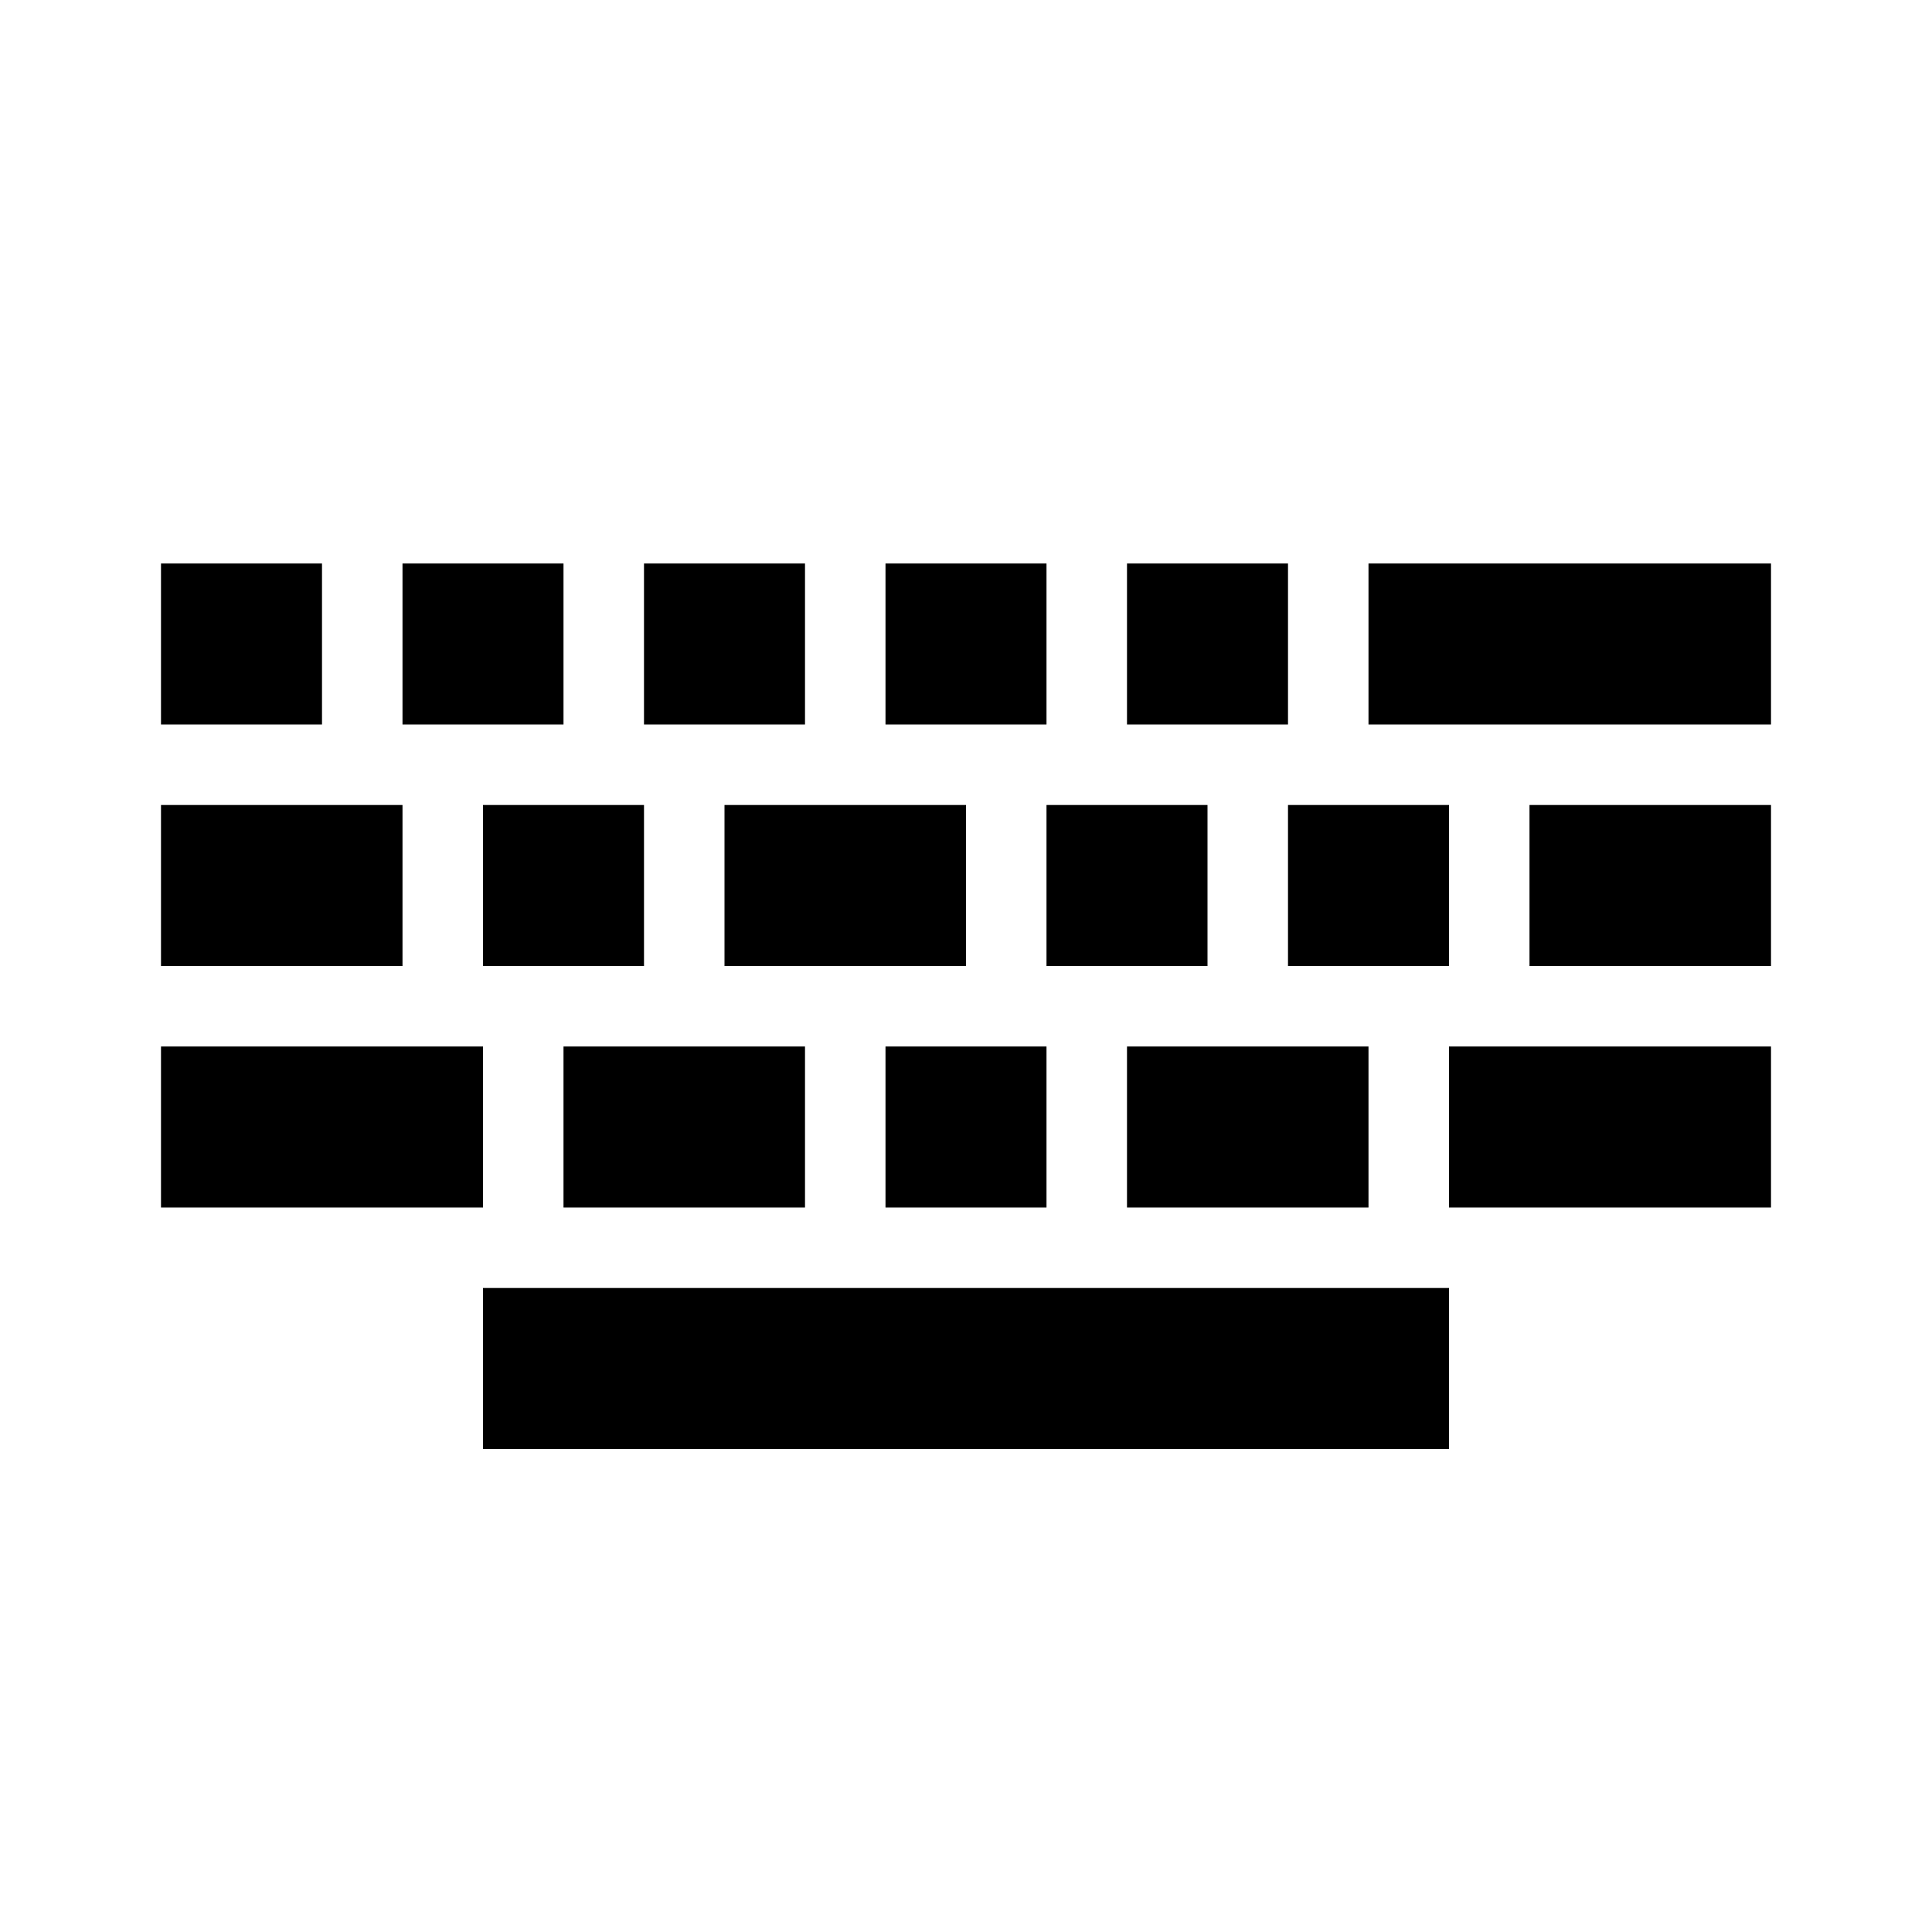
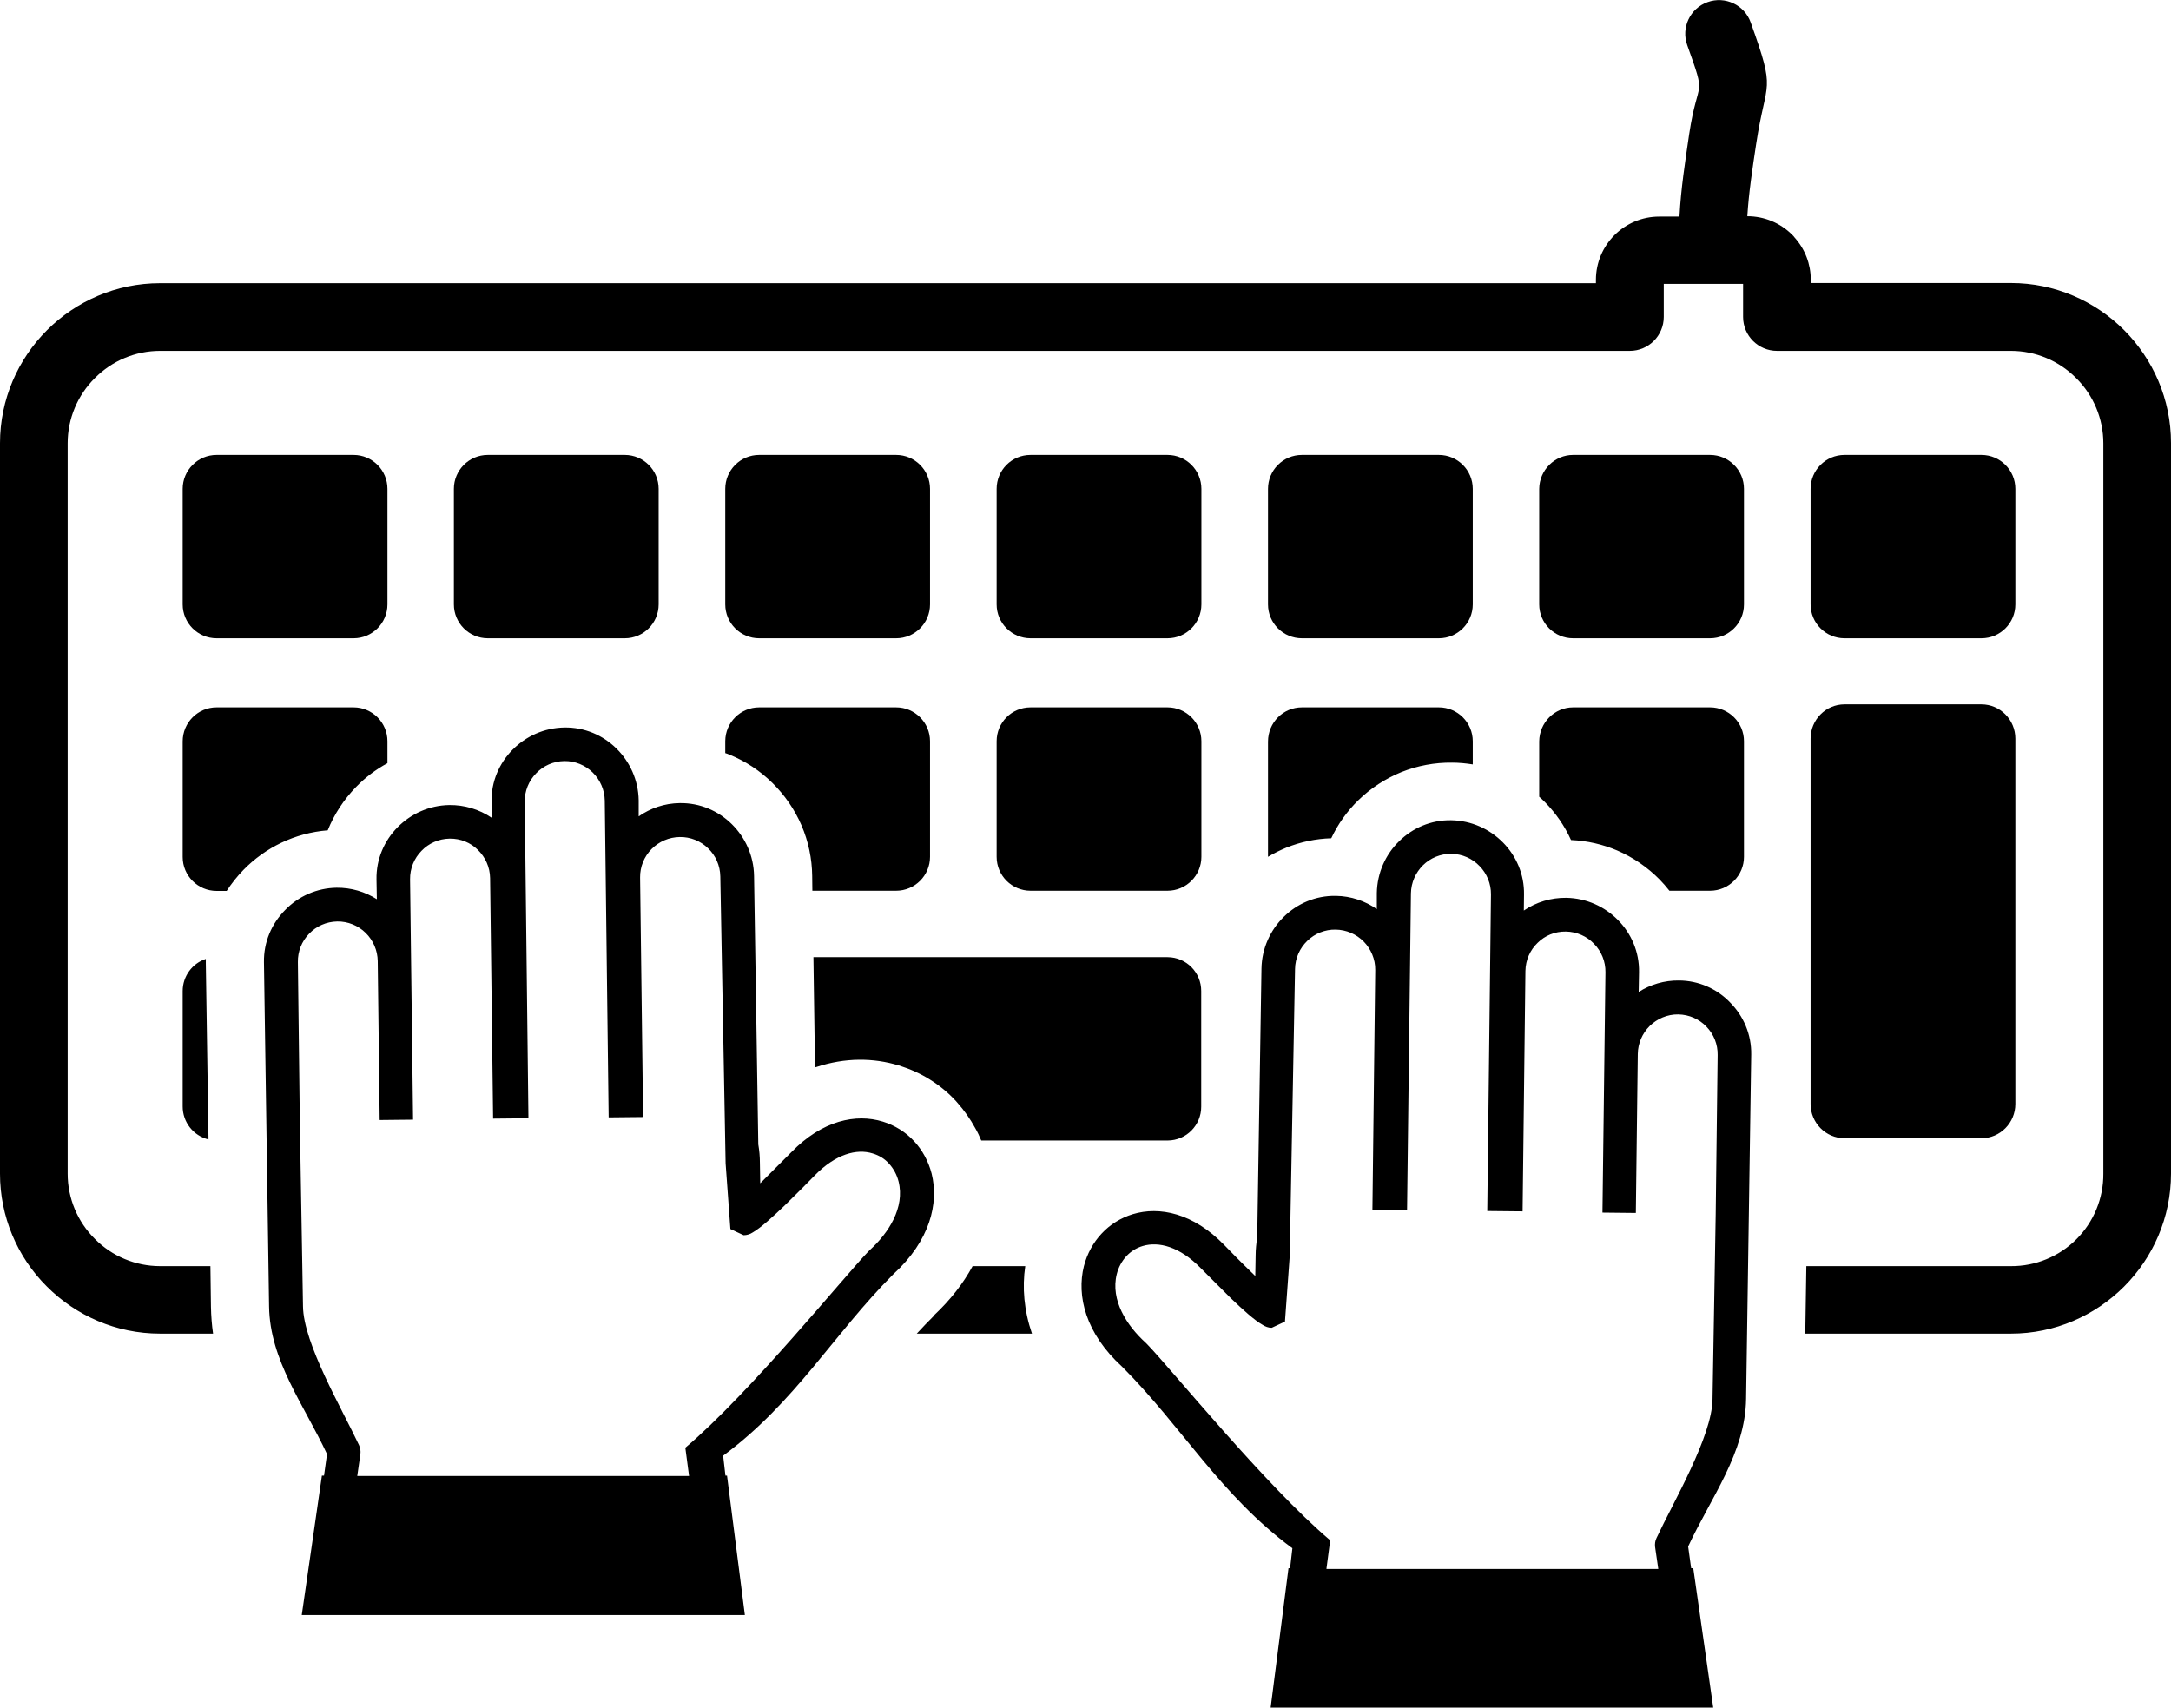
- <svg xmlns="http://www.w3.org/2000/svg" version="1.1" width="24" height="24" viewBox="0 0 24 24">
-   <path d="M6,16H18V18H6V16M6,13V15H2V13H6M7,15V13H10V15H7M11,15V13H13V15H11M14,15V13H17V15H14M18,15V13H22V15H18M2,10H5V12H2V10M19,12V10H22V12H19M18,12H16V10H18V12M8,12H6V10H8V12M12,12H9V10H12V12M15,12H13V10H15V12M2,9V7H4V9H2M5,9V7H7V9H5M8,9V7H10V9H8M11,9V7H13V9H11M14,9V7H16V9H14M17,9V7H22V9H17Z" />
+ <svg xmlns="http://www.w3.org/2000/svg" viewBox="0 0 122.88 96.67">
+   <path d="M19.05 50.25c.83-.01 1.62.23 2.28.65l-.02-1.12c-.02-1.15.44-2.19 1.19-2.95s1.78-1.24 2.93-1.26a4.18 4.18 0 0 1 2.4.72l-.01-.9c-.02-1.15.44-2.19 1.19-2.95s1.78-1.24 2.93-1.26 2.19.44 2.95 1.19 1.24 1.78 1.26 2.93v.91c.66-.46 1.46-.74 2.32-.75 1.15-.02 2.19.44 2.95 1.19s1.24 1.78 1.26 2.93l.24 15.2c.06.35.09.69.09 1.04h0l.02 1.16.1-.1 1.66-1.66c1.75-1.8 3.66-2.2 5.18-1.73.68.21 1.29.59 1.76 1.1.47.5.82 1.14 1 1.84.42 1.68-.09 3.8-2.16 5.69-3.38 3.38-5.56 7.27-9.64 10.28l.13 1.13h.09l1.01 7.89H17.08l1.14-7.89h.12l.17-1.22c-1.3-2.79-3.24-5.3-3.28-8.36l-.29-19.48c-.02-1.15.44-2.19 1.19-2.95a4.13 4.13 0 0 1 2.92-1.27h0 0 0zm75.98 5.25c-.83-.01-1.62.23-2.28.65l.02-1.12c.02-1.15-.44-2.19-1.19-2.95s-1.78-1.24-2.93-1.26a4.18 4.18 0 0 0-2.4.72l.01-.9c.02-1.15-.44-2.19-1.19-2.95s-1.78-1.24-2.93-1.26-2.19.44-2.95 1.19c-.76.74-1.24 1.78-1.26 2.93v.91c-.66-.46-1.46-.74-2.32-.75-1.15-.02-2.19.44-2.95 1.19s-1.24 1.78-1.26 2.93l-.24 15.2c-.05.34-.09.69-.09 1.04h0l-.02 1.16-.1-.1c-.71-.68-1.4-1.39-1.66-1.66-1.75-1.8-3.66-2.2-5.18-1.74-.68.21-1.29.59-1.76 1.1-.47.5-.82 1.14-1 1.84-.42 1.68.09 3.8 2.16 5.69 3.38 3.38 5.56 7.27 9.64 10.28l-.13 1.13h-.09l-1.01 7.89h25.05l-1.13-7.89h-.12l-.17-1.23c1.3-2.79 3.24-5.3 3.28-8.36l.29-19.48c.02-1.15-.44-2.19-1.19-2.95a4.03 4.03 0 0 0-2.9-1.25h0 0 0zm.03-43.26c.08-1.55.32-3.09.55-4.66.5-3.3 1.01-1.88-.11-5.02-.36-.99.16-2.09 1.15-2.44.99-.36 2.09.16 2.44 1.15 1.46 4.07.88 3.12.31 6.88-.21 1.39-.42 2.76-.5 4.09h0a3.58 3.58 0 0 1 2.54 1.05c.05.05.1.1.14.16a3.56 3.56 0 0 1 .91 2.38v.19h11.33c2.49 0 4.76 1.02 6.4 2.66s2.66 3.91 2.66 6.4v41.35c0 2.49-1.02 4.76-2.66 6.4s-3.91 2.66-6.4 2.66h-11.64l.06-3.82h11.58a5.2 5.2 0 0 0 5.23-5.23V25.09a5.2 5.2 0 0 0-1.54-3.69 5.2 5.2 0 0 0-3.69-1.54h-13.24a1.92 1.92 0 0 1-1.92-1.92v-1.87h-4.49v1.87a1.92 1.92 0 0 1-1.92 1.92h0H9.06a5.2 5.2 0 0 0-3.69 1.54 5.2 5.2 0 0 0-1.54 3.69v41.35a5.2 5.2 0 0 0 1.54 3.69 5.2 5.2 0 0 0 3.69 1.54h2.85l.03 2.3c.01.53.05 1.03.12 1.52h-3c-2.49 0-4.76-1.02-6.4-2.66A9 9 0 0 1 0 66.44V25.09c0-2.49 1.02-4.76 2.66-6.4s3.91-2.66 6.4-2.66h81.27v-.19c0-.98.4-1.88 1.05-2.53h0 0 0c.65-.65 1.55-1.05 2.53-1.05h1.15v-.02h0zM58.41 75.49h-6.52a30.83 30.83 0 0 1 .98-1.02l-.01-.01c.95-.89 1.67-1.83 2.19-2.79h2.98c-.18 1.21-.07 2.51.38 3.82h0zM12.26 25.75h7.75a1.92 1.92 0 0 1 1.92 1.92v6.54a1.92 1.92 0 0 1-1.92 1.92h-7.75a1.92 1.92 0 0 1-1.92-1.92v-6.54a1.92 1.92 0 0 1 1.92-1.92h0 0zm15.35 0h7.75a1.92 1.92 0 0 1 1.92 1.92v6.54a1.92 1.92 0 0 1-1.92 1.92h-7.75a1.92 1.92 0 0 1-1.92-1.92v-6.54a1.92 1.92 0 0 1 1.92-1.92h0 0zm15.36 0h7.75a1.92 1.92 0 0 1 1.92 1.92v6.54a1.92 1.92 0 0 1-1.92 1.92h-7.75a1.92 1.92 0 0 1-1.92-1.92v-6.54a1.92 1.92 0 0 1 1.92-1.92h0 0zm15.36 0h7.75A1.92 1.92 0 0 1 68 27.67v6.54a1.92 1.92 0 0 1-1.92 1.92h-7.75a1.92 1.92 0 0 1-1.92-1.92v-6.54c0-1.06.85-1.92 1.92-1.92h0 0zm15.36 0h7.75a1.92 1.92 0 0 1 1.92 1.92v6.54a1.92 1.92 0 0 1-1.92 1.92h-7.75a1.92 1.92 0 0 1-1.92-1.92v-6.54a1.92 1.92 0 0 1 1.92-1.92h0 0zm15.35 0h7.75a1.92 1.92 0 0 1 1.92 1.92v6.54a1.92 1.92 0 0 1-1.92 1.92h-7.75a1.92 1.92 0 0 1-1.92-1.92v-6.54c.01-1.06.87-1.92 1.92-1.92h0 0zm15.36 0h7.75a1.92 1.92 0 0 1 1.92 1.92v6.54a1.92 1.92 0 0 1-1.92 1.92h-7.75a1.92 1.92 0 0 1-1.92-1.92v-6.54a1.92 1.92 0 0 1 1.92-1.92h0 0zm0 14.12h7.75c1.06 0 1.92.87 1.92 1.94v20.68c0 1.07-.86 1.94-1.92 1.94h-7.75c-1.06 0-1.92-.87-1.92-1.94V41.81c0-1.07.86-1.94 1.92-1.94h0 0zm-92.14.17h7.75a1.92 1.92 0 0 1 1.92 1.92v1.24a7.34 7.34 0 0 0-1.78 1.35c-.68.7-1.23 1.53-1.6 2.45-1.87.15-3.54.98-4.77 2.24-.35.36-.67.76-.95 1.19h-.57a1.92 1.92 0 0 1-1.92-1.92v-6.54c0-1.07.86-1.93 1.92-1.93h0 0zm30.71 0h7.75a1.92 1.92 0 0 1 1.92 1.92v6.54a1.92 1.92 0 0 1-1.92 1.92h-4.74l-.01-.84a7.45 7.45 0 0 0-.6-2.85c-.39-.91-.96-1.73-1.65-2.41a7.45 7.45 0 0 0-2.45-1.61c-.07-.03-.14-.06-.22-.08v-.68a1.92 1.92 0 0 1 1.92-1.91h0 0zm15.36 0h7.75A1.92 1.92 0 0 1 68 41.96v6.54a1.92 1.92 0 0 1-1.92 1.92h-7.75a1.92 1.92 0 0 1-1.92-1.92v-6.54c0-1.06.85-1.92 1.92-1.92h0 0zm15.36 0h7.75a1.92 1.92 0 0 1 1.92 1.92v1.31c-.38-.06-.77-.1-1.17-.1a7.5 7.5 0 0 0-2.86.53 7.6 7.6 0 0 0-2.46 1.61 7.43 7.43 0 0 0-1.52 2.14 7.38 7.38 0 0 0-2.54.53c-.36.15-.71.32-1.04.52v-6.52c0-1.08.86-1.94 1.92-1.94h0 0zm15.35 0h7.75a1.92 1.92 0 0 1 1.92 1.92v6.54a1.92 1.92 0 0 1-1.92 1.92h-2.3c-.17-.22-.36-.43-.55-.63-.68-.69-1.5-1.26-2.41-1.65-.8-.34-1.68-.55-2.61-.59-.36-.8-.86-1.52-1.47-2.14-.11-.11-.21-.21-.33-.31v-3.13c.01-1.07.87-1.93 1.92-1.93h0 0zM11.8 64.5a1.92 1.92 0 0 1-1.46-1.87V56.1c0-.85.55-1.57 1.31-1.82v.26l.15 9.81v.15h0zm34.24-10.32h20.05a1.91 1.91 0 0 1 1.9 1.92v6.54a1.91 1.91 0 0 1-1.9 1.92H55.54c-.1-.24-.21-.48-.34-.7a7.73 7.73 0 0 0-1.02-1.45l-.07-.08c-.44-.48-.94-.89-1.49-1.23-.52-.33-1.11-.59-1.74-.79h0-.01c-1.44-.44-3.04-.45-4.67.09l-.07.02-.09-6.24h0zm29.04 34.6l.21-1.59h0c-3.64-3.08-8.99-9.69-10.36-11.1l-.09-.09c-1.05-.95-2-2.4-1.63-3.88a2.35 2.35 0 0 1 .54-1.01c.25-.27.56-.47.93-.58.9-.27 2.09.03 3.28 1.25l1.7 1.7c.67.64 1.35 1.26 1.8 1.51.15.1.33.17.52.17h0l.75-.35.27-3.72.3-16.24c.01-.62.27-1.18.69-1.59a2.24 2.24 0 0 1 1.61-.64 2.28 2.28 0 0 1 1.59.68c.4.41.66.99.65 1.61l-.16 13.57 1.96.02.22-17.93c.01-.62.27-1.18.68-1.59a2.25 2.25 0 0 1 1.61-.65c.62.01 1.19.27 1.59.69a2.25 2.25 0 0 1 .65 1.61l-.21 17.92 2 .02.16-13.61c.01-.62.27-1.19.69-1.59.41-.41.98-.65 1.6-.64s1.19.27 1.59.69a2.25 2.25 0 0 1 .65 1.61l-.17 13.61 1.89.02.11-9a2.28 2.28 0 0 1 .68-1.59c.41-.4.99-.66 1.61-.65s1.19.27 1.59.69a2.24 2.24 0 0 1 .64 1.61l-.11 9-.18 10.48c-.02 2.1-2.22 5.83-3.17 7.86-.08.16-.1.34-.08.51h0l.18 1.24H75.08v-.03zM39 83.54l-.21-1.59h0c3.64-3.08 8.99-9.69 10.35-11.1l.09-.09c1.05-.95 2-2.4 1.63-3.88a2.35 2.35 0 0 0-.54-1.01c-.25-.28-.56-.47-.93-.58-.9-.28-2.09.03-3.28 1.25-.27.28-1 1.02-1.7 1.7-.67.64-1.35 1.26-1.8 1.52a.94.94 0 0 1-.52.16h0l-.75-.35-.27-3.72-.3-16.24c-.01-.62-.27-1.19-.69-1.59a2.24 2.24 0 0 0-1.61-.64 2.28 2.28 0 0 0-1.59.68 2.25 2.25 0 0 0-.65 1.61l.17 13.56-1.95.02-.22-17.93a2.28 2.28 0 0 0-.68-1.59 2.25 2.25 0 0 0-1.61-.65c-.62.01-1.19.27-1.59.69a2.25 2.25 0 0 0-.65 1.61l.21 17.92-2 .02-.17-13.62c-.01-.62-.27-1.18-.69-1.59-.41-.41-.98-.65-1.6-.64s-1.19.27-1.59.69a2.25 2.25 0 0 0-.65 1.61l.17 13.61-1.89.02-.11-9a2.28 2.28 0 0 0-.68-1.59 2.25 2.25 0 0 0-1.61-.65c-.62.01-1.19.27-1.59.69a2.24 2.24 0 0 0-.64 1.61l.11 9 .18 10.48c.02 2.1 2.22 5.83 3.17 7.86a.93.93 0 0 1 .08.51h0l-.18 1.24H39v-.01z" />
</svg>
